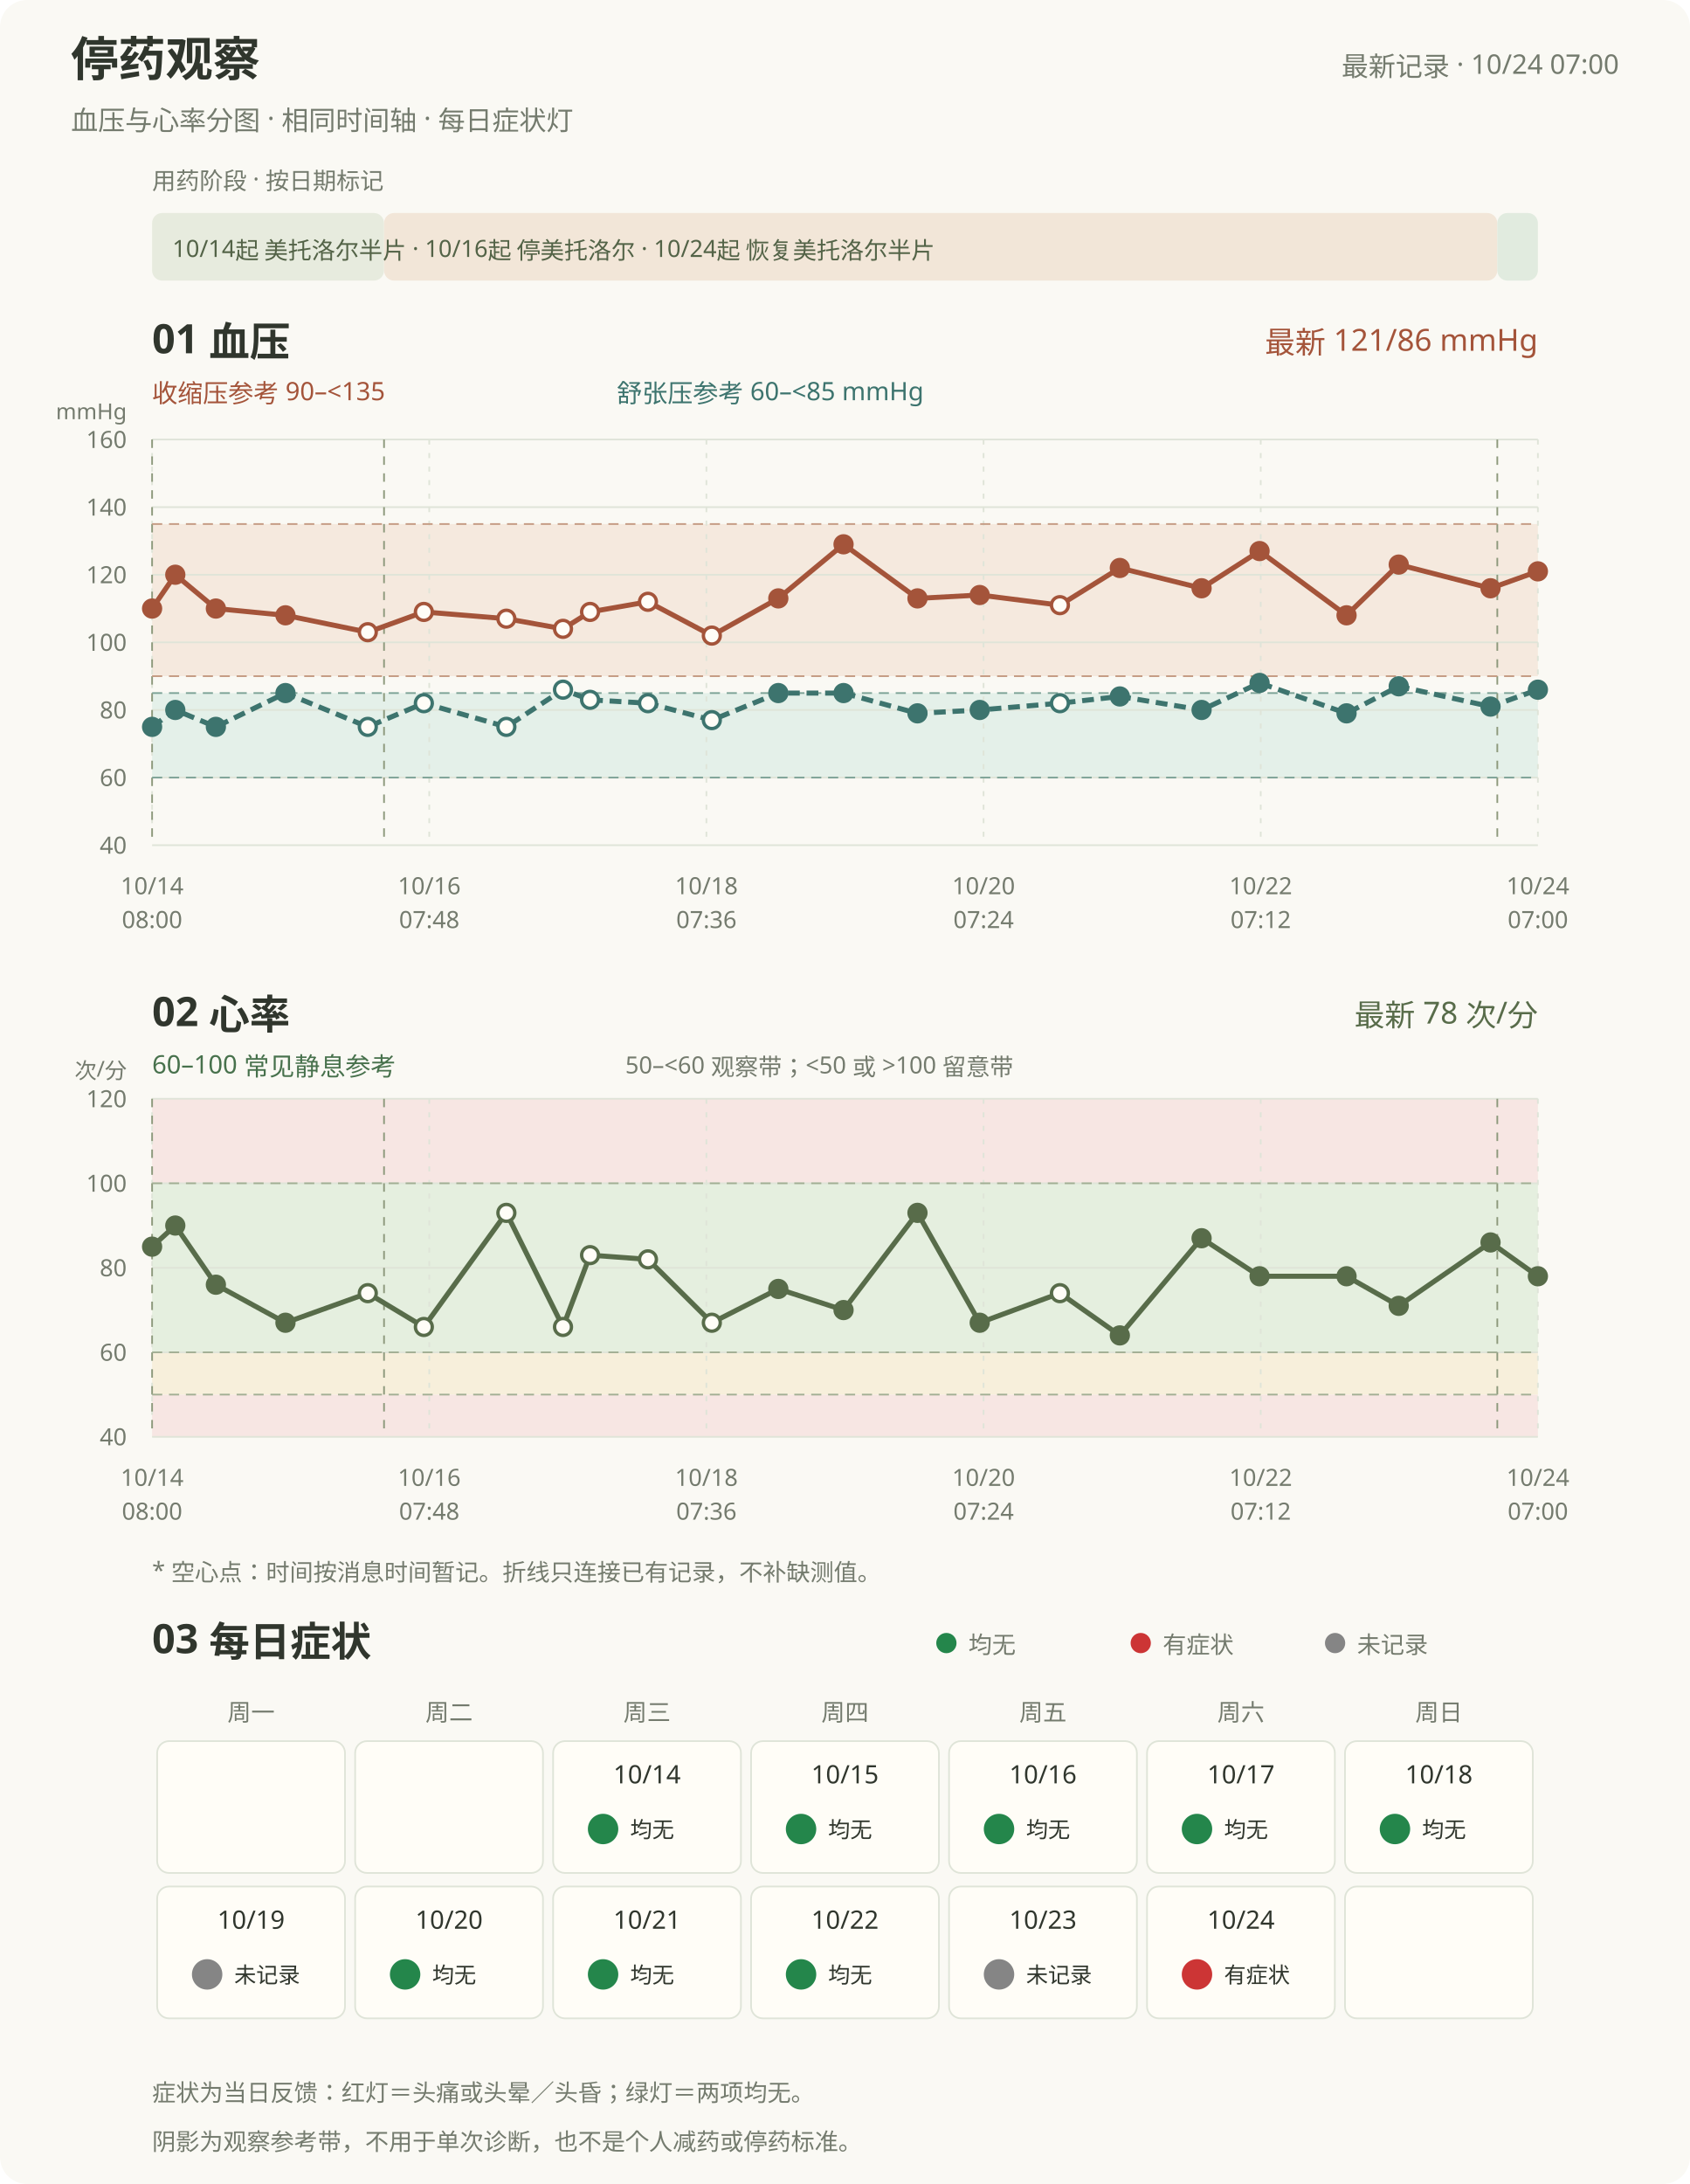
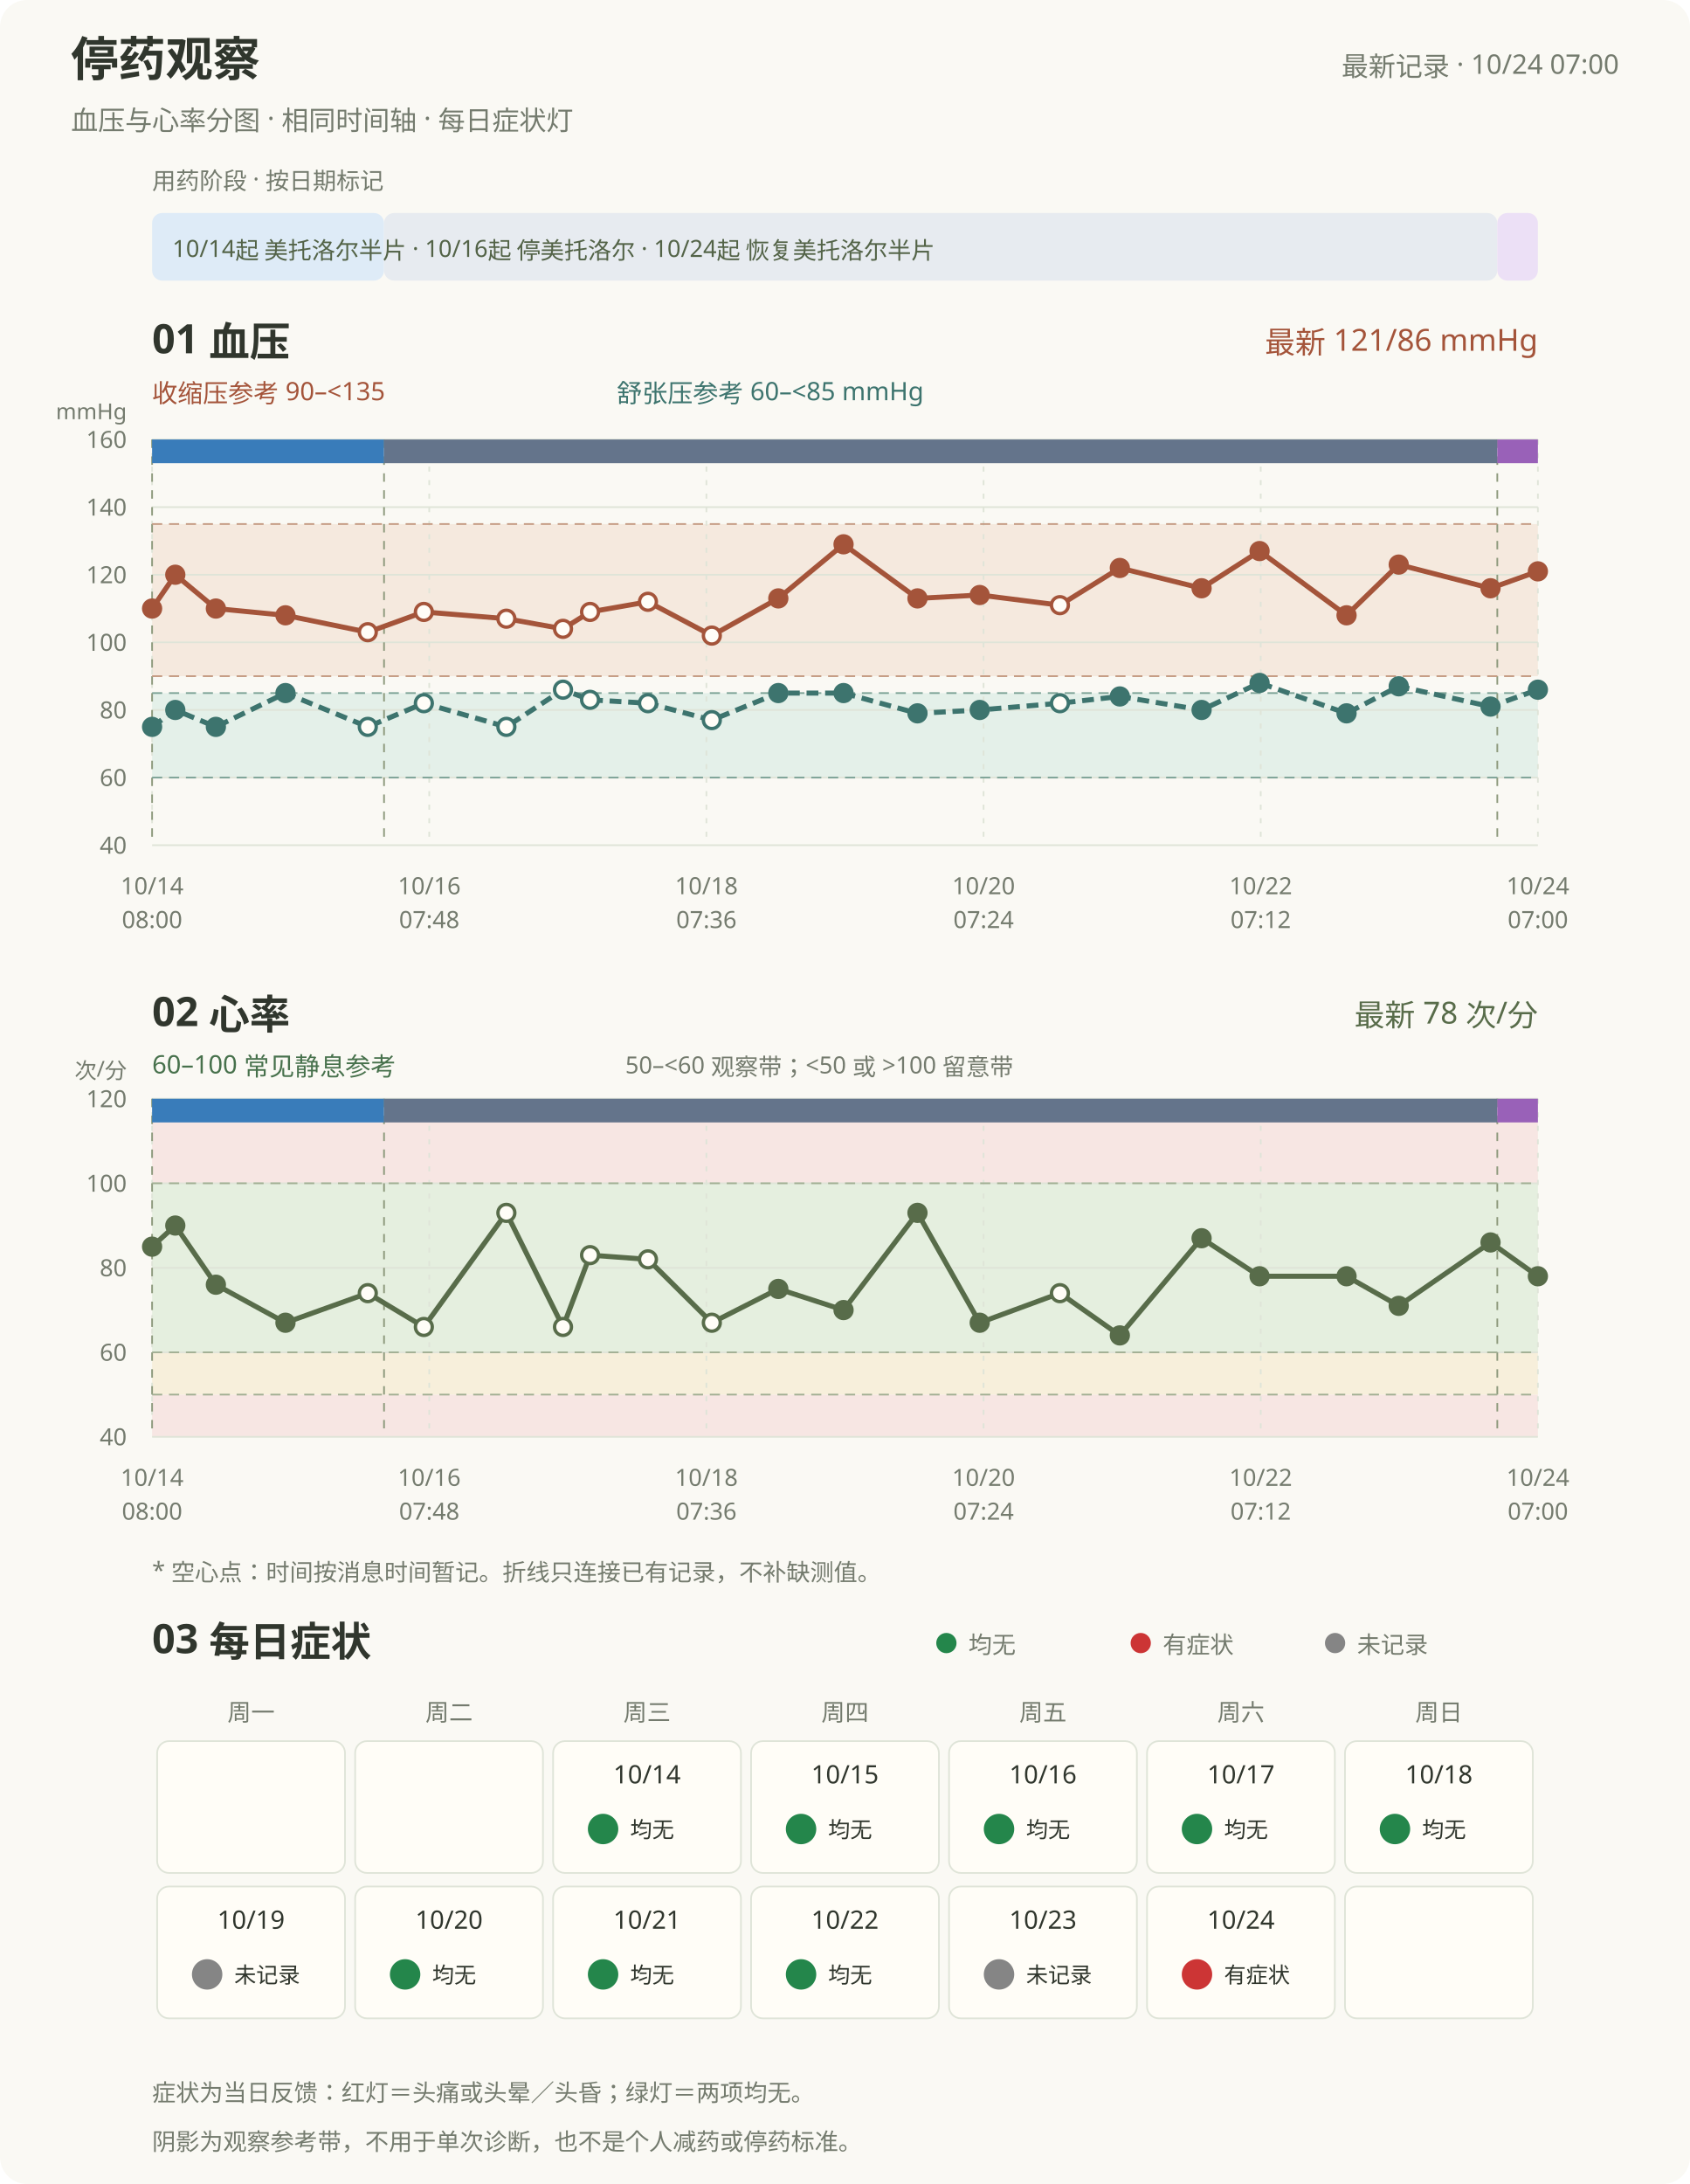
<svg xmlns="http://www.w3.org/2000/svg" viewBox="0 0 1000 1292" role="img" aria-labelledby="title desc">
  <rect width="1000" height="1292" rx="16" fill="#faf9f4" />
  <g font-family="system-ui,Microsoft YaHei,sans-serif" fill="#30362d">
    <text x="42" y="45" font-size="28" fill="#30362d" font-weight="600">停药观察</text>
    <text x="958" y="45" font-size="16" fill="#747b6e" text-anchor="end">最新记录 · 10/24 07:00</text>
    <text x="42" y="77" font-size="16" fill="#747b6e">血压与心率分图 · 相同时间轴 · 每日症状灯</text>
    <text x="90" y="112" font-size="14" fill="#747b6e">用药阶段 · 按日期标记</text>
-     <rect x="90" y="126" width="137.238" height="40" rx="6" fill="#e7ebde" />
-     <rect x="227.238" y="126" width="658.745" height="40" rx="6" fill="#f2e6d8" />
-     <rect x="885.983" y="126" width="24.017" height="40" rx="6" fill="#e1ebdf" />
+     <rect x="90" y="126" width="137.238" height="40" rx="6" fill="#deebf7" />
+     <rect x="227.238" y="126" width="658.745" height="40" rx="6" fill="#e7ebf0" />
+     <rect x="885.983" y="126" width="24.017" height="40" rx="6" fill="#ece0f6" />
    <text x="102" y="152" font-size="14" fill="#536347">10/14起 美托洛尔半片 · 10/16起 停美托洛尔 · 10/24起 恢复美托洛尔半片</text>
    <text x="90" y="209" font-size="24" fill="#30362d" font-weight="600">01  血压</text>
    <text x="910" y="209" font-size="18" fill="#a4543a" text-anchor="end">最新 121/86 mmHg</text>
    <text x="90" y="238" font-size="15" fill="#a4543a">收缩压参考 90–&lt;135</text>
    <text x="365" y="238" font-size="15" fill="#3d746e">舒张压参考 60–&lt;85 mmHg</text>
    <rect data-band="systolic-90-135" x="90" y="310" width="820" height="90" fill="#f5e9de" />
    <rect data-band="diastolic-60-85" x="90" y="410" width="820" height="50" fill="#e4f0e9" />
    <text x="75" y="248" font-size="13" fill="#747b6e" text-anchor="end">mmHg</text>
    <line x1="90" y1="500" x2="910" y2="500" stroke="#dfe4d8" />
    <text x="75" y="505" font-size="14" fill="#747b6e" text-anchor="end">40</text>
    <line x1="90" y1="460" x2="910" y2="460" stroke="#dfe4d8" />
    <text x="75" y="465" font-size="14" fill="#747b6e" text-anchor="end">60</text>
    <line x1="90" y1="420" x2="910" y2="420" stroke="#dfe4d8" />
    <text x="75" y="425" font-size="14" fill="#747b6e" text-anchor="end">80</text>
    <line x1="90" y1="380" x2="910" y2="380" stroke="#dfe4d8" />
    <text x="75" y="385" font-size="14" fill="#747b6e" text-anchor="end">100</text>
    <line x1="90" y1="340" x2="910" y2="340" stroke="#dfe4d8" />
    <text x="75" y="345" font-size="14" fill="#747b6e" text-anchor="end">120</text>
    <line x1="90" y1="300" x2="910" y2="300" stroke="#dfe4d8" />
    <text x="75" y="305" font-size="14" fill="#747b6e" text-anchor="end">140</text>
    <line x1="90" y1="260" x2="910" y2="260" stroke="#dfe4d8" />
    <text x="75" y="265" font-size="14" fill="#747b6e" text-anchor="end">160</text>
    <line x1="90" y1="260" x2="90" y2="500" stroke="#dfe4d8" stroke-dasharray="3 5" />
    <text x="90" y="529" font-size="14" fill="#747b6e" text-anchor="middle">10/14</text>
    <text x="90" y="549" font-size="14" fill="#747b6e" text-anchor="middle">08:00</text>
    <line x1="254" y1="260" x2="254" y2="500" stroke="#dfe4d8" stroke-dasharray="3 5" />
    <text x="254" y="529" font-size="14" fill="#747b6e" text-anchor="middle">10/16</text>
    <text x="254" y="549" font-size="14" fill="#747b6e" text-anchor="middle">07:48</text>
    <line x1="418" y1="260" x2="418" y2="500" stroke="#dfe4d8" stroke-dasharray="3 5" />
    <text x="418" y="529" font-size="14" fill="#747b6e" text-anchor="middle">10/18</text>
    <text x="418" y="549" font-size="14" fill="#747b6e" text-anchor="middle">07:36</text>
    <line x1="582" y1="260" x2="582" y2="500" stroke="#dfe4d8" stroke-dasharray="3 5" />
    <text x="582" y="529" font-size="14" fill="#747b6e" text-anchor="middle">10/20</text>
    <text x="582" y="549" font-size="14" fill="#747b6e" text-anchor="middle">07:24</text>
    <line x1="746" y1="260" x2="746" y2="500" stroke="#dfe4d8" stroke-dasharray="3 5" />
    <text x="746" y="529" font-size="14" fill="#747b6e" text-anchor="middle">10/22</text>
    <text x="746" y="549" font-size="14" fill="#747b6e" text-anchor="middle">07:12</text>
    <line x1="910" y1="260" x2="910" y2="500" stroke="#dfe4d8" stroke-dasharray="3 5" />
    <text x="910" y="529" font-size="14" fill="#747b6e" text-anchor="middle">10/24</text>
    <text x="910" y="549" font-size="14" fill="#747b6e" text-anchor="middle">07:00</text>
    <line x1="90" y1="260" x2="90" y2="500" stroke="#8d997c" stroke-dasharray="5 5" />
    <line x1="227.238" y1="260" x2="227.238" y2="500" stroke="#8d997c" stroke-dasharray="5 5" />
    <line x1="885.983" y1="260" x2="885.983" y2="500" stroke="#8d997c" stroke-dasharray="5 5" />
    <line x1="90" y1="400" x2="910" y2="400" stroke="#c49a82" stroke-dasharray="6 4" />
    <line x1="90" y1="310" x2="910" y2="310" stroke="#c49a82" stroke-dasharray="6 4" />
    <line x1="90" y1="460" x2="910" y2="460" stroke="#7ca296" stroke-dasharray="6 4" />
    <line x1="90" y1="410" x2="910" y2="410" stroke="#7ca296" stroke-dasharray="6 4" />
+     <rect data-medication-phase="2026-10-14" x="90" y="260" width="137.238" height="14" fill="#397cba" />
+     <rect data-medication-phase="2026-10-16" x="227.238" y="260" width="658.745" height="14" fill="#64748b" />
+     <rect data-medication-phase="2026-10-24" x="885.983" y="260" width="24.017" height="14" fill="#9961b8" />
    <polyline data-series="systolic" points="90,360 103.724,340 127.741,360 168.912,364 217.632,374 250.798,362 299.632,366 333.141,372 349.152,362 383.404,356 421.202,376 460.544,354 499.142,322 542.887,354 579.713,352 627.174,358 662.628,336 711.004,348 745.314,326 796.778,364 827.657,334 881.98,348 910,338" fill="none" stroke="#a4543a" stroke-width="3" stroke-linejoin="round" />
    <circle data-reading="systolic" cx="90" cy="360" r="5" stroke="#a4543a" stroke-width="2" fill="#a4543a" />
    <circle data-reading="systolic" cx="103.724" cy="340" r="5" stroke="#a4543a" stroke-width="2" fill="#a4543a" />
    <circle data-reading="systolic" cx="127.741" cy="360" r="5" stroke="#a4543a" stroke-width="2" fill="#a4543a" />
    <circle data-reading="systolic" cx="168.912" cy="364" r="5" stroke="#a4543a" stroke-width="2" fill="#a4543a" />
    <circle data-reading="systolic" cx="217.632" cy="374" r="5" stroke="#a4543a" stroke-width="2" fill="#fffdf7" />
    <circle data-reading="systolic" cx="250.798" cy="362" r="5" stroke="#a4543a" stroke-width="2" fill="#fffdf7" />
    <circle data-reading="systolic" cx="299.632" cy="366" r="5" stroke="#a4543a" stroke-width="2" fill="#fffdf7" />
    <circle data-reading="systolic" cx="333.141" cy="372" r="5" stroke="#a4543a" stroke-width="2" fill="#fffdf7" />
    <circle data-reading="systolic" cx="349.152" cy="362" r="5" stroke="#a4543a" stroke-width="2" fill="#fffdf7" />
    <circle data-reading="systolic" cx="383.404" cy="356" r="5" stroke="#a4543a" stroke-width="2" fill="#fffdf7" />
    <circle data-reading="systolic" cx="421.202" cy="376" r="5" stroke="#a4543a" stroke-width="2" fill="#fffdf7" />
    <circle data-reading="systolic" cx="460.544" cy="354" r="5" stroke="#a4543a" stroke-width="2" fill="#a4543a" />
    <circle data-reading="systolic" cx="499.142" cy="322" r="5" stroke="#a4543a" stroke-width="2" fill="#a4543a" />
    <circle data-reading="systolic" cx="542.887" cy="354" r="5" stroke="#a4543a" stroke-width="2" fill="#a4543a" />
    <circle data-reading="systolic" cx="579.713" cy="352" r="5" stroke="#a4543a" stroke-width="2" fill="#a4543a" />
    <circle data-reading="systolic" cx="627.174" cy="358" r="5" stroke="#a4543a" stroke-width="2" fill="#fffdf7" />
    <circle data-reading="systolic" cx="662.628" cy="336" r="5" stroke="#a4543a" stroke-width="2" fill="#a4543a" />
    <circle data-reading="systolic" cx="711.004" cy="348" r="5" stroke="#a4543a" stroke-width="2" fill="#a4543a" />
    <circle data-reading="systolic" cx="745.314" cy="326" r="5" stroke="#a4543a" stroke-width="2" fill="#a4543a" />
    <circle data-reading="systolic" cx="796.778" cy="364" r="5" stroke="#a4543a" stroke-width="2" fill="#a4543a" />
    <circle data-reading="systolic" cx="827.657" cy="334" r="5" stroke="#a4543a" stroke-width="2" fill="#a4543a" />
    <circle data-reading="systolic" cx="881.98" cy="348" r="5" stroke="#a4543a" stroke-width="2" fill="#a4543a" />
    <circle data-reading="systolic" cx="910" cy="338" r="5" stroke="#a4543a" stroke-width="2" fill="#a4543a" />
    <polyline data-series="diastolic" points="90,430 103.724,420 127.741,430 168.912,410 217.632,430 250.798,416 299.632,430 333.141,408 349.152,414 383.404,416 421.202,426 460.544,410 499.142,410 542.887,422 579.713,420 627.174,416 662.628,412 711.004,420 745.314,404 796.778,422 827.657,406 881.98,418 910,408" fill="none" stroke="#3d746e" stroke-width="3" stroke-linejoin="round" stroke-dasharray="7 4" />
    <circle data-reading="diastolic" cx="90" cy="430" r="5" stroke="#3d746e" stroke-width="2" fill="#3d746e" />
    <circle data-reading="diastolic" cx="103.724" cy="420" r="5" stroke="#3d746e" stroke-width="2" fill="#3d746e" />
    <circle data-reading="diastolic" cx="127.741" cy="430" r="5" stroke="#3d746e" stroke-width="2" fill="#3d746e" />
    <circle data-reading="diastolic" cx="168.912" cy="410" r="5" stroke="#3d746e" stroke-width="2" fill="#3d746e" />
    <circle data-reading="diastolic" cx="217.632" cy="430" r="5" stroke="#3d746e" stroke-width="2" fill="#fffdf7" />
    <circle data-reading="diastolic" cx="250.798" cy="416" r="5" stroke="#3d746e" stroke-width="2" fill="#fffdf7" />
    <circle data-reading="diastolic" cx="299.632" cy="430" r="5" stroke="#3d746e" stroke-width="2" fill="#fffdf7" />
    <circle data-reading="diastolic" cx="333.141" cy="408" r="5" stroke="#3d746e" stroke-width="2" fill="#fffdf7" />
    <circle data-reading="diastolic" cx="349.152" cy="414" r="5" stroke="#3d746e" stroke-width="2" fill="#fffdf7" />
    <circle data-reading="diastolic" cx="383.404" cy="416" r="5" stroke="#3d746e" stroke-width="2" fill="#fffdf7" />
    <circle data-reading="diastolic" cx="421.202" cy="426" r="5" stroke="#3d746e" stroke-width="2" fill="#fffdf7" />
    <circle data-reading="diastolic" cx="460.544" cy="410" r="5" stroke="#3d746e" stroke-width="2" fill="#3d746e" />
    <circle data-reading="diastolic" cx="499.142" cy="410" r="5" stroke="#3d746e" stroke-width="2" fill="#3d746e" />
    <circle data-reading="diastolic" cx="542.887" cy="422" r="5" stroke="#3d746e" stroke-width="2" fill="#3d746e" />
    <circle data-reading="diastolic" cx="579.713" cy="420" r="5" stroke="#3d746e" stroke-width="2" fill="#3d746e" />
    <circle data-reading="diastolic" cx="627.174" cy="416" r="5" stroke="#3d746e" stroke-width="2" fill="#fffdf7" />
    <circle data-reading="diastolic" cx="662.628" cy="412" r="5" stroke="#3d746e" stroke-width="2" fill="#3d746e" />
    <circle data-reading="diastolic" cx="711.004" cy="420" r="5" stroke="#3d746e" stroke-width="2" fill="#3d746e" />
    <circle data-reading="diastolic" cx="745.314" cy="404" r="5" stroke="#3d746e" stroke-width="2" fill="#3d746e" />
    <circle data-reading="diastolic" cx="796.778" cy="422" r="5" stroke="#3d746e" stroke-width="2" fill="#3d746e" />
    <circle data-reading="diastolic" cx="827.657" cy="406" r="5" stroke="#3d746e" stroke-width="2" fill="#3d746e" />
    <circle data-reading="diastolic" cx="881.98" cy="418" r="5" stroke="#3d746e" stroke-width="2" fill="#3d746e" />
    <circle data-reading="diastolic" cx="910" cy="408" r="5" stroke="#3d746e" stroke-width="2" fill="#3d746e" />
    <text x="90" y="607" font-size="24" fill="#30362d" font-weight="600">02  心率</text>
    <text x="910" y="607" font-size="18" fill="#586c4a" text-anchor="end">最新 78 次/分</text>
    <text x="90" y="635" font-size="15" fill="#47714c">60–100 常见静息参考</text>
    <text x="370" y="635" font-size="14" fill="#747b6e">50–&lt;60 观察带；&lt;50 或 &gt;100 留意带</text>
    <rect data-band="heart-low" x="90" y="825" width="820" height="25" fill="#f7e6e3" />
    <rect data-band="heart-observe" x="90" y="800" width="820" height="25" fill="#f7efdb" />
    <rect data-band="heart-reference-60-100" x="90" y="700" width="820" height="100" fill="#e5efdf" />
    <rect data-band="heart-high" x="90" y="650" width="820" height="50" fill="#f7e6e3" />
    <text x="75" y="638" font-size="13" fill="#747b6e" text-anchor="end">次/分</text>
    <line x1="90" y1="850" x2="910" y2="850" stroke="#dfe4d8" />
    <text x="75" y="855" font-size="14" fill="#747b6e" text-anchor="end">40</text>
    <line x1="90" y1="800" x2="910" y2="800" stroke="#dfe4d8" />
    <text x="75" y="805" font-size="14" fill="#747b6e" text-anchor="end">60</text>
    <line x1="90" y1="750" x2="910" y2="750" stroke="#dfe4d8" />
    <text x="75" y="755" font-size="14" fill="#747b6e" text-anchor="end">80</text>
    <line x1="90" y1="700" x2="910" y2="700" stroke="#dfe4d8" />
    <text x="75" y="705" font-size="14" fill="#747b6e" text-anchor="end">100</text>
    <line x1="90" y1="650" x2="910" y2="650" stroke="#dfe4d8" />
    <text x="75" y="655" font-size="14" fill="#747b6e" text-anchor="end">120</text>
    <line x1="90" y1="650" x2="90" y2="850" stroke="#dfe4d8" stroke-dasharray="3 5" />
    <text x="90" y="879" font-size="14" fill="#747b6e" text-anchor="middle">10/14</text>
    <text x="90" y="899" font-size="14" fill="#747b6e" text-anchor="middle">08:00</text>
    <line x1="254" y1="650" x2="254" y2="850" stroke="#dfe4d8" stroke-dasharray="3 5" />
    <text x="254" y="879" font-size="14" fill="#747b6e" text-anchor="middle">10/16</text>
    <text x="254" y="899" font-size="14" fill="#747b6e" text-anchor="middle">07:48</text>
    <line x1="418" y1="650" x2="418" y2="850" stroke="#dfe4d8" stroke-dasharray="3 5" />
    <text x="418" y="879" font-size="14" fill="#747b6e" text-anchor="middle">10/18</text>
    <text x="418" y="899" font-size="14" fill="#747b6e" text-anchor="middle">07:36</text>
    <line x1="582" y1="650" x2="582" y2="850" stroke="#dfe4d8" stroke-dasharray="3 5" />
    <text x="582" y="879" font-size="14" fill="#747b6e" text-anchor="middle">10/20</text>
    <text x="582" y="899" font-size="14" fill="#747b6e" text-anchor="middle">07:24</text>
    <line x1="746" y1="650" x2="746" y2="850" stroke="#dfe4d8" stroke-dasharray="3 5" />
    <text x="746" y="879" font-size="14" fill="#747b6e" text-anchor="middle">10/22</text>
    <text x="746" y="899" font-size="14" fill="#747b6e" text-anchor="middle">07:12</text>
    <line x1="910" y1="650" x2="910" y2="850" stroke="#dfe4d8" stroke-dasharray="3 5" />
    <text x="910" y="879" font-size="14" fill="#747b6e" text-anchor="middle">10/24</text>
    <text x="910" y="899" font-size="14" fill="#747b6e" text-anchor="middle">07:00</text>
    <line x1="90" y1="650" x2="90" y2="850" stroke="#8d997c" stroke-dasharray="5 5" />
    <line x1="227.238" y1="650" x2="227.238" y2="850" stroke="#8d997c" stroke-dasharray="5 5" />
    <line x1="885.983" y1="650" x2="885.983" y2="850" stroke="#8d997c" stroke-dasharray="5 5" />
    <line x1="90" y1="825" x2="910" y2="825" stroke="#a2af94" stroke-dasharray="6 4" />
    <line x1="90" y1="800" x2="910" y2="800" stroke="#a2af94" stroke-dasharray="6 4" />
    <line x1="90" y1="700" x2="910" y2="700" stroke="#a2af94" stroke-dasharray="6 4" />
+     <rect data-medication-phase="2026-10-14" x="90" y="650" width="137.238" height="14" fill="#397cba" />
+     <rect data-medication-phase="2026-10-16" x="227.238" y="650" width="658.745" height="14" fill="#64748b" />
+     <rect data-medication-phase="2026-10-24" x="885.983" y="650" width="24.017" height="14" fill="#9961b8" />
    <polyline data-series="heartRate" points="90,737.5 103.724,725 127.741,760 168.912,782.5 217.632,765 250.798,785 299.632,717.5 333.141,785 349.152,742.5 383.404,745 421.202,782.5 460.544,762.5 499.142,775 542.887,717.5 579.713,782.5 627.174,765 662.628,790 711.004,732.5 745.314,755 796.778,755 827.657,772.5 881.98,735 910,755" fill="none" stroke="#586c4a" stroke-width="3" stroke-linejoin="round" />
    <circle data-reading="heartRate" cx="90" cy="737.5" r="5" stroke="#586c4a" stroke-width="2" fill="#586c4a" />
    <circle data-reading="heartRate" cx="103.724" cy="725" r="5" stroke="#586c4a" stroke-width="2" fill="#586c4a" />
    <circle data-reading="heartRate" cx="127.741" cy="760" r="5" stroke="#586c4a" stroke-width="2" fill="#586c4a" />
    <circle data-reading="heartRate" cx="168.912" cy="782.5" r="5" stroke="#586c4a" stroke-width="2" fill="#586c4a" />
    <circle data-reading="heartRate" cx="217.632" cy="765" r="5" stroke="#586c4a" stroke-width="2" fill="#fffdf7" />
    <circle data-reading="heartRate" cx="250.798" cy="785" r="5" stroke="#586c4a" stroke-width="2" fill="#fffdf7" />
    <circle data-reading="heartRate" cx="299.632" cy="717.5" r="5" stroke="#586c4a" stroke-width="2" fill="#fffdf7" />
    <circle data-reading="heartRate" cx="333.141" cy="785" r="5" stroke="#586c4a" stroke-width="2" fill="#fffdf7" />
    <circle data-reading="heartRate" cx="349.152" cy="742.5" r="5" stroke="#586c4a" stroke-width="2" fill="#fffdf7" />
    <circle data-reading="heartRate" cx="383.404" cy="745" r="5" stroke="#586c4a" stroke-width="2" fill="#fffdf7" />
    <circle data-reading="heartRate" cx="421.202" cy="782.5" r="5" stroke="#586c4a" stroke-width="2" fill="#fffdf7" />
    <circle data-reading="heartRate" cx="460.544" cy="762.5" r="5" stroke="#586c4a" stroke-width="2" fill="#586c4a" />
    <circle data-reading="heartRate" cx="499.142" cy="775" r="5" stroke="#586c4a" stroke-width="2" fill="#586c4a" />
    <circle data-reading="heartRate" cx="542.887" cy="717.5" r="5" stroke="#586c4a" stroke-width="2" fill="#586c4a" />
    <circle data-reading="heartRate" cx="579.713" cy="782.5" r="5" stroke="#586c4a" stroke-width="2" fill="#586c4a" />
    <circle data-reading="heartRate" cx="627.174" cy="765" r="5" stroke="#586c4a" stroke-width="2" fill="#fffdf7" />
    <circle data-reading="heartRate" cx="662.628" cy="790" r="5" stroke="#586c4a" stroke-width="2" fill="#586c4a" />
    <circle data-reading="heartRate" cx="711.004" cy="732.5" r="5" stroke="#586c4a" stroke-width="2" fill="#586c4a" />
    <circle data-reading="heartRate" cx="745.314" cy="755" r="5" stroke="#586c4a" stroke-width="2" fill="#586c4a" />
    <circle data-reading="heartRate" cx="796.778" cy="755" r="5" stroke="#586c4a" stroke-width="2" fill="#586c4a" />
    <circle data-reading="heartRate" cx="827.657" cy="772.5" r="5" stroke="#586c4a" stroke-width="2" fill="#586c4a" />
    <circle data-reading="heartRate" cx="881.98" cy="735" r="5" stroke="#586c4a" stroke-width="2" fill="#586c4a" />
    <circle data-reading="heartRate" cx="910" cy="755" r="5" stroke="#586c4a" stroke-width="2" fill="#586c4a" />
    <text x="90" y="934" font-size="14" fill="#747b6e">* 空心点：时间按消息时间暂记。折线只连接已有记录，不补缺测值。</text>
    <text x="90" y="978" font-size="24" fill="#30362d" font-weight="600">03  每日症状</text>
    <circle cx="560" cy="972" r="6" fill="#24864b" />
    <text x="573" y="978" font-size="14" fill="#747b6e">均无</text>
    <circle cx="675" cy="972" r="6" fill="#cc3535" />
    <text x="688" y="978" font-size="14" fill="#747b6e">有症状</text>
    <circle cx="790" cy="972" r="6" fill="#858585" />
    <text x="803" y="978" font-size="14" fill="#747b6e">未记录</text>
    <text x="148.571" y="1018" font-size="14" fill="#747b6e" text-anchor="middle">周一</text>
    <text x="265.714" y="1018" font-size="14" fill="#747b6e" text-anchor="middle">周二</text>
    <text x="382.857" y="1018" font-size="14" fill="#747b6e" text-anchor="middle">周三</text>
    <text x="500" y="1018" font-size="14" fill="#747b6e" text-anchor="middle">周四</text>
    <text x="617.143" y="1018" font-size="14" fill="#747b6e" text-anchor="middle">周五</text>
    <text x="734.286" y="1018" font-size="14" fill="#747b6e" text-anchor="middle">周六</text>
    <text x="851.429" y="1018" font-size="14" fill="#747b6e" text-anchor="middle">周日</text>
    <rect x="93" y="1030" width="111.143" height="78" rx="7" fill="#fffdf7" stroke="#dfe4d8" />
    <rect x="210.143" y="1030" width="111.143" height="78" rx="7" fill="#fffdf7" stroke="#dfe4d8" />
    <rect x="327.286" y="1030" width="111.143" height="78" rx="7" fill="#fffdf7" stroke="#dfe4d8" />
    <rect x="444.429" y="1030" width="111.143" height="78" rx="7" fill="#fffdf7" stroke="#dfe4d8" />
    <rect x="561.571" y="1030" width="111.143" height="78" rx="7" fill="#fffdf7" stroke="#dfe4d8" />
    <rect x="678.714" y="1030" width="111.143" height="78" rx="7" fill="#fffdf7" stroke="#dfe4d8" />
    <rect x="795.857" y="1030" width="111.143" height="78" rx="7" fill="#fffdf7" stroke="#dfe4d8" />
    <rect x="93" y="1116" width="111.143" height="78" rx="7" fill="#fffdf7" stroke="#dfe4d8" />
    <rect x="210.143" y="1116" width="111.143" height="78" rx="7" fill="#fffdf7" stroke="#dfe4d8" />
    <rect x="327.286" y="1116" width="111.143" height="78" rx="7" fill="#fffdf7" stroke="#dfe4d8" />
    <rect x="444.429" y="1116" width="111.143" height="78" rx="7" fill="#fffdf7" stroke="#dfe4d8" />
    <rect x="561.571" y="1116" width="111.143" height="78" rx="7" fill="#fffdf7" stroke="#dfe4d8" />
    <rect x="678.714" y="1116" width="111.143" height="78" rx="7" fill="#fffdf7" stroke="#dfe4d8" />
    <rect x="795.857" y="1116" width="111.143" height="78" rx="7" fill="#fffdf7" stroke="#dfe4d8" />
    <g data-symptom-date="2026-10-14" role="img" aria-label="2026-10-14 头痛：无，头晕／头昏：无">
      <text x="382.857" y="1055" font-size="15" fill="#30362d" text-anchor="middle">10/14</text>
      <circle cx="356.857" cy="1082" r="9" fill="#24864b" />
      <text x="372.857" y="1087" font-size="13" fill="#30362d">均无</text>
    </g>
    <g data-symptom-date="2026-10-15" role="img" aria-label="2026-10-15 头痛：无，头晕／头昏：无">
      <text x="500" y="1055" font-size="15" fill="#30362d" text-anchor="middle">10/15</text>
      <circle cx="474" cy="1082" r="9" fill="#24864b" />
      <text x="490" y="1087" font-size="13" fill="#30362d">均无</text>
    </g>
    <g data-symptom-date="2026-10-16" role="img" aria-label="2026-10-16 头痛：无，头晕／头昏：无">
      <text x="617.143" y="1055" font-size="15" fill="#30362d" text-anchor="middle">10/16</text>
      <circle cx="591.143" cy="1082" r="9" fill="#24864b" />
      <text x="607.143" y="1087" font-size="13" fill="#30362d">均无</text>
    </g>
    <g data-symptom-date="2026-10-17" role="img" aria-label="2026-10-17 头痛：无，头晕／头昏：无">
      <text x="734.286" y="1055" font-size="15" fill="#30362d" text-anchor="middle">10/17</text>
      <circle cx="708.286" cy="1082" r="9" fill="#24864b" />
      <text x="724.286" y="1087" font-size="13" fill="#30362d">均无</text>
    </g>
    <g data-symptom-date="2026-10-18" role="img" aria-label="2026-10-18 头痛：无，头晕／头昏：无">
      <text x="851.429" y="1055" font-size="15" fill="#30362d" text-anchor="middle">10/18</text>
      <circle cx="825.429" cy="1082" r="9" fill="#24864b" />
      <text x="841.429" y="1087" font-size="13" fill="#30362d">均无</text>
    </g>
    <g data-symptom-date="2026-10-19" role="img" aria-label="2026-10-19 头痛：未记录，头晕／头昏：未记录">
      <text x="148.571" y="1141" font-size="15" fill="#30362d" text-anchor="middle">10/19</text>
      <circle cx="122.571" cy="1168" r="9" fill="#858585" />
      <text x="138.571" y="1173" font-size="13" fill="#30362d">未记录</text>
    </g>
    <g data-symptom-date="2026-10-20" role="img" aria-label="2026-10-20 头痛：无，头晕／头昏：无">
      <text x="265.714" y="1141" font-size="15" fill="#30362d" text-anchor="middle">10/20</text>
      <circle cx="239.714" cy="1168" r="9" fill="#24864b" />
      <text x="255.714" y="1173" font-size="13" fill="#30362d">均无</text>
    </g>
    <g data-symptom-date="2026-10-21" role="img" aria-label="2026-10-21 头痛：无，头晕／头昏：无">
      <text x="382.857" y="1141" font-size="15" fill="#30362d" text-anchor="middle">10/21</text>
      <circle cx="356.857" cy="1168" r="9" fill="#24864b" />
      <text x="372.857" y="1173" font-size="13" fill="#30362d">均无</text>
    </g>
    <g data-symptom-date="2026-10-22" role="img" aria-label="2026-10-22 头痛：无，头晕／头昏：无">
      <text x="500" y="1141" font-size="15" fill="#30362d" text-anchor="middle">10/22</text>
      <circle cx="474" cy="1168" r="9" fill="#24864b" />
      <text x="490" y="1173" font-size="13" fill="#30362d">均无</text>
    </g>
    <g data-symptom-date="2026-10-23" role="img" aria-label="2026-10-23 头痛：未记录，头晕／头昏：未记录">
      <text x="617.143" y="1141" font-size="15" fill="#30362d" text-anchor="middle">10/23</text>
      <circle cx="591.143" cy="1168" r="9" fill="#858585" />
      <text x="607.143" y="1173" font-size="13" fill="#30362d">未记录</text>
    </g>
    <g data-symptom-date="2026-10-24" role="img" aria-label="2026-10-24 头痛：有，头晕／头昏：有">
      <text x="734.286" y="1141" font-size="15" fill="#30362d" text-anchor="middle">10/24</text>
      <circle cx="708.286" cy="1168" r="9" fill="#cc3535" />
      <text x="724.286" y="1173" font-size="13" fill="#30362d">有症状</text>
    </g>
    <text x="90" y="1243" font-size="14" fill="#747b6e">症状为当日反馈：红灯＝头痛或头晕／头昏；绿灯＝两项均无。</text>
    <text x="90" y="1272" font-size="14" fill="#747b6e">阴影为观察参考带，不用于单次诊断，也不是个人减药或停药标准。</text>
  </g>
</svg>
